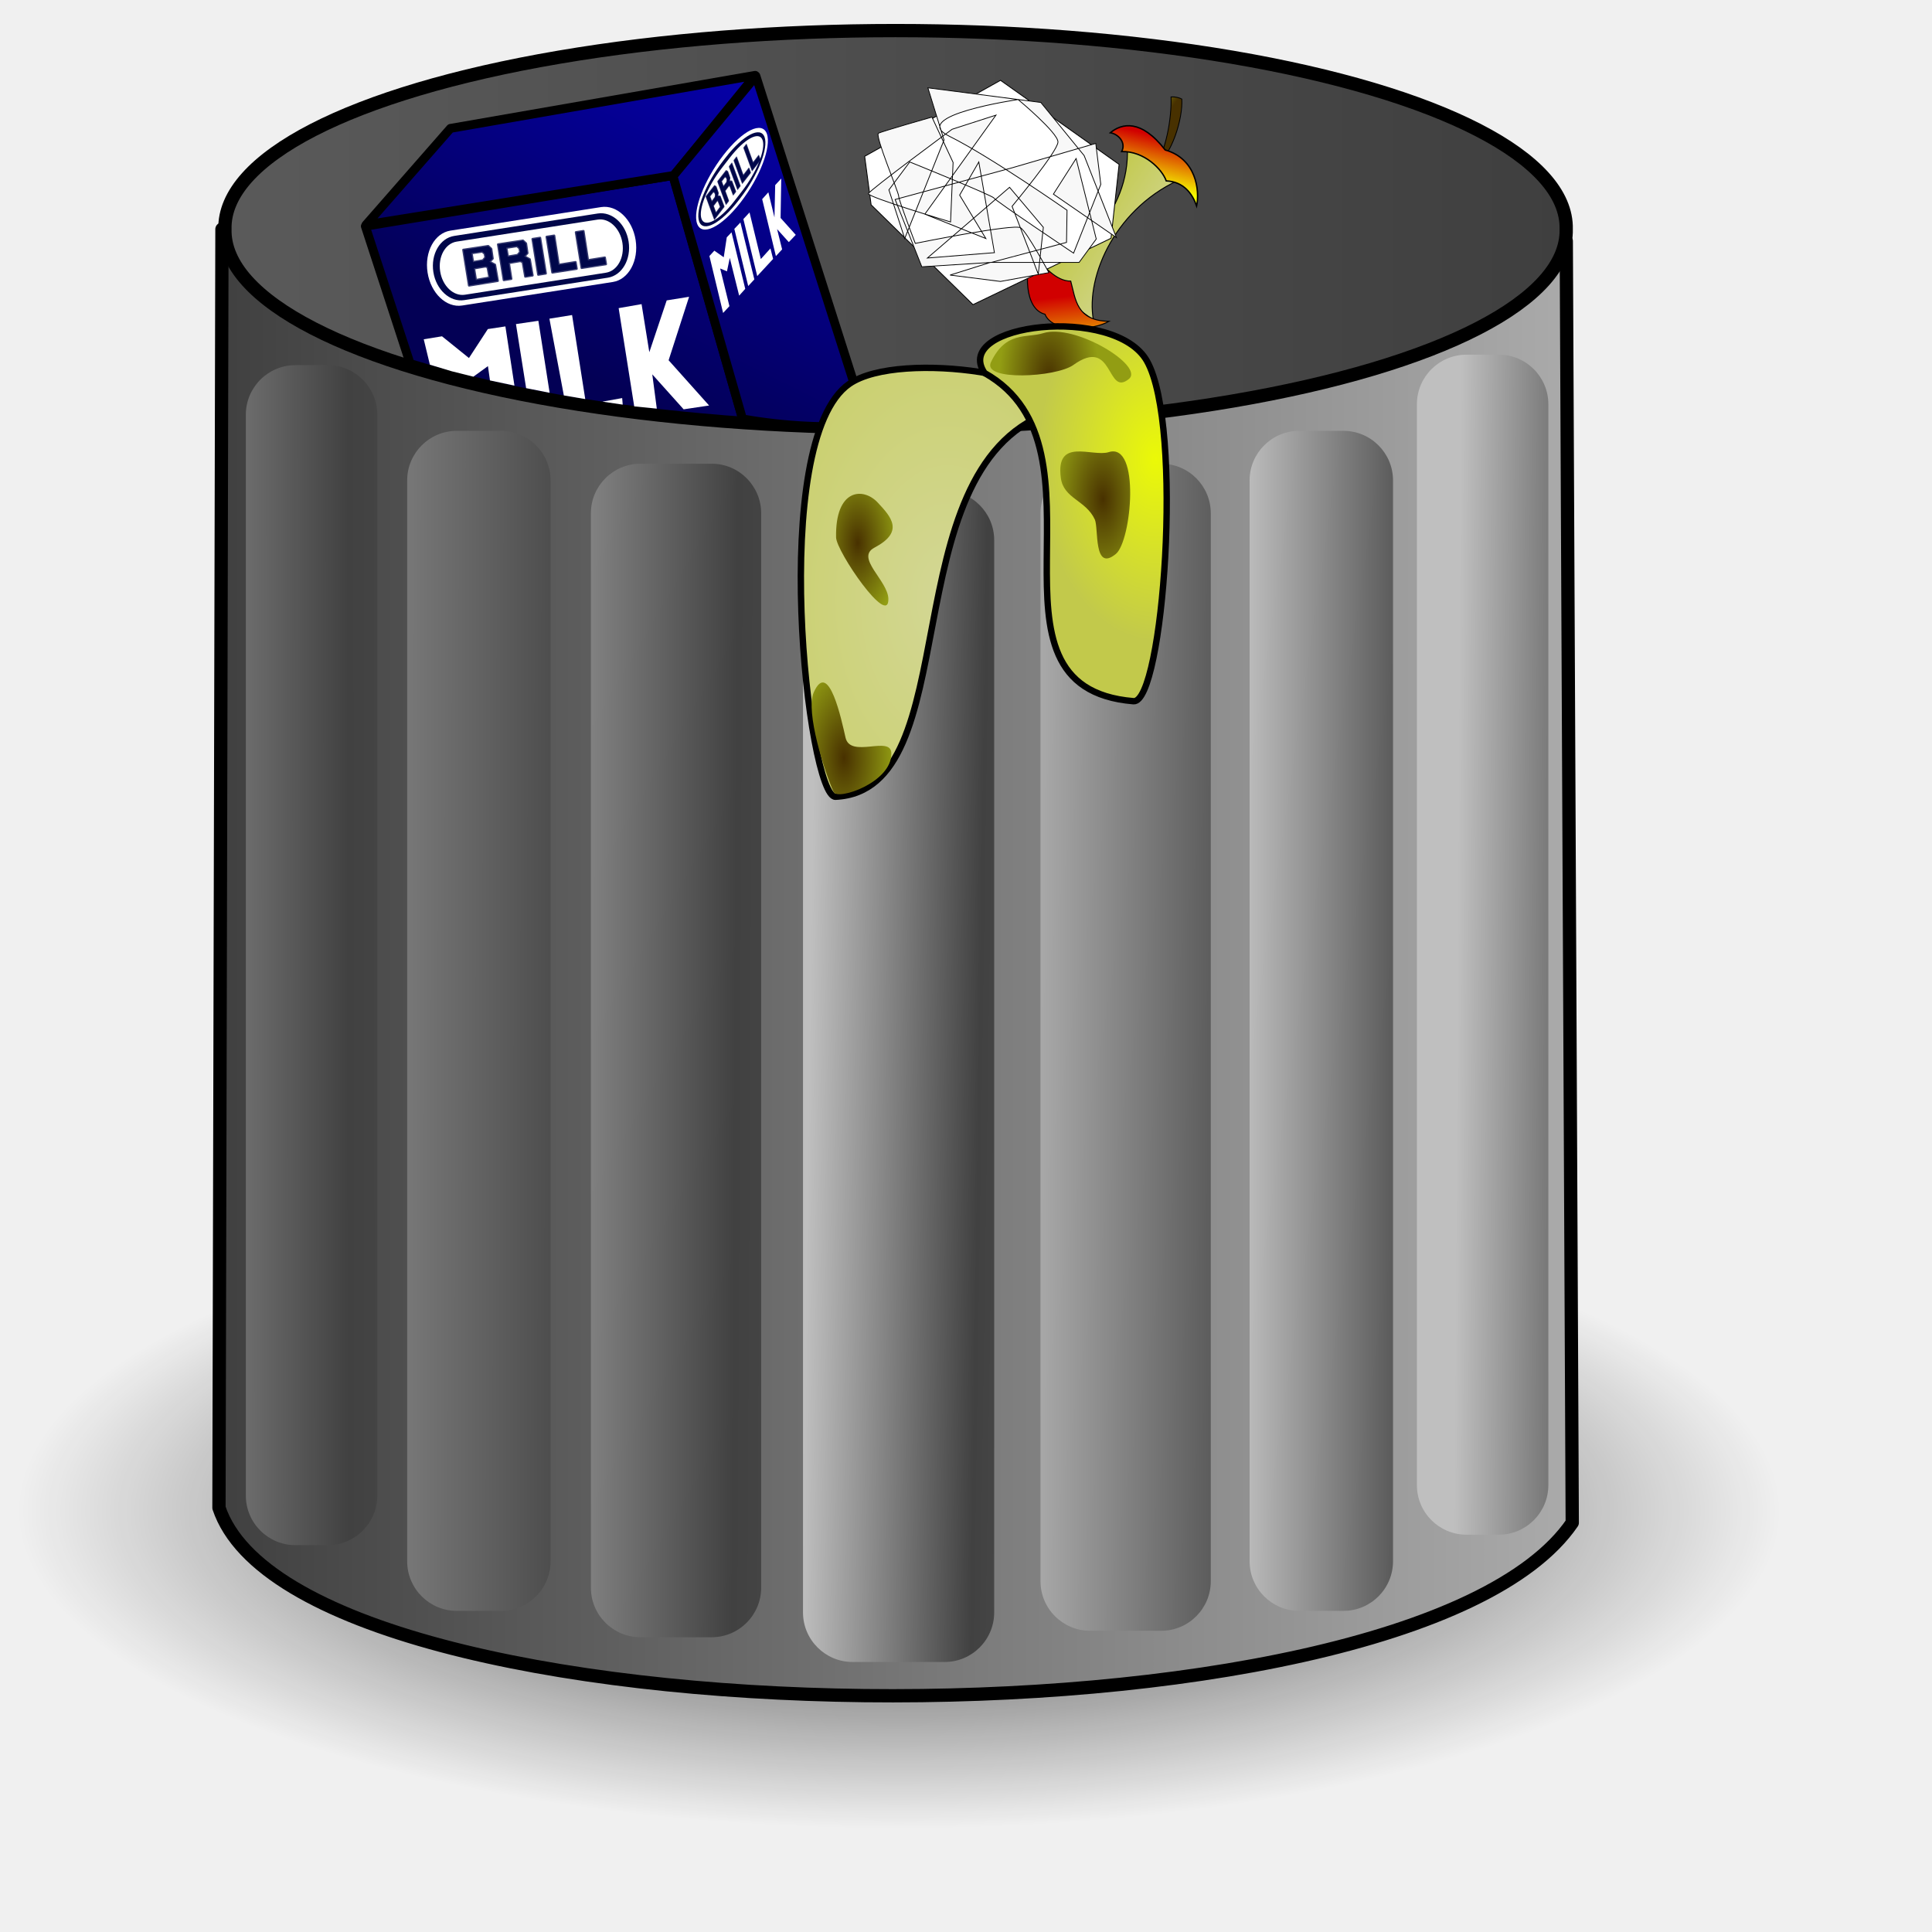
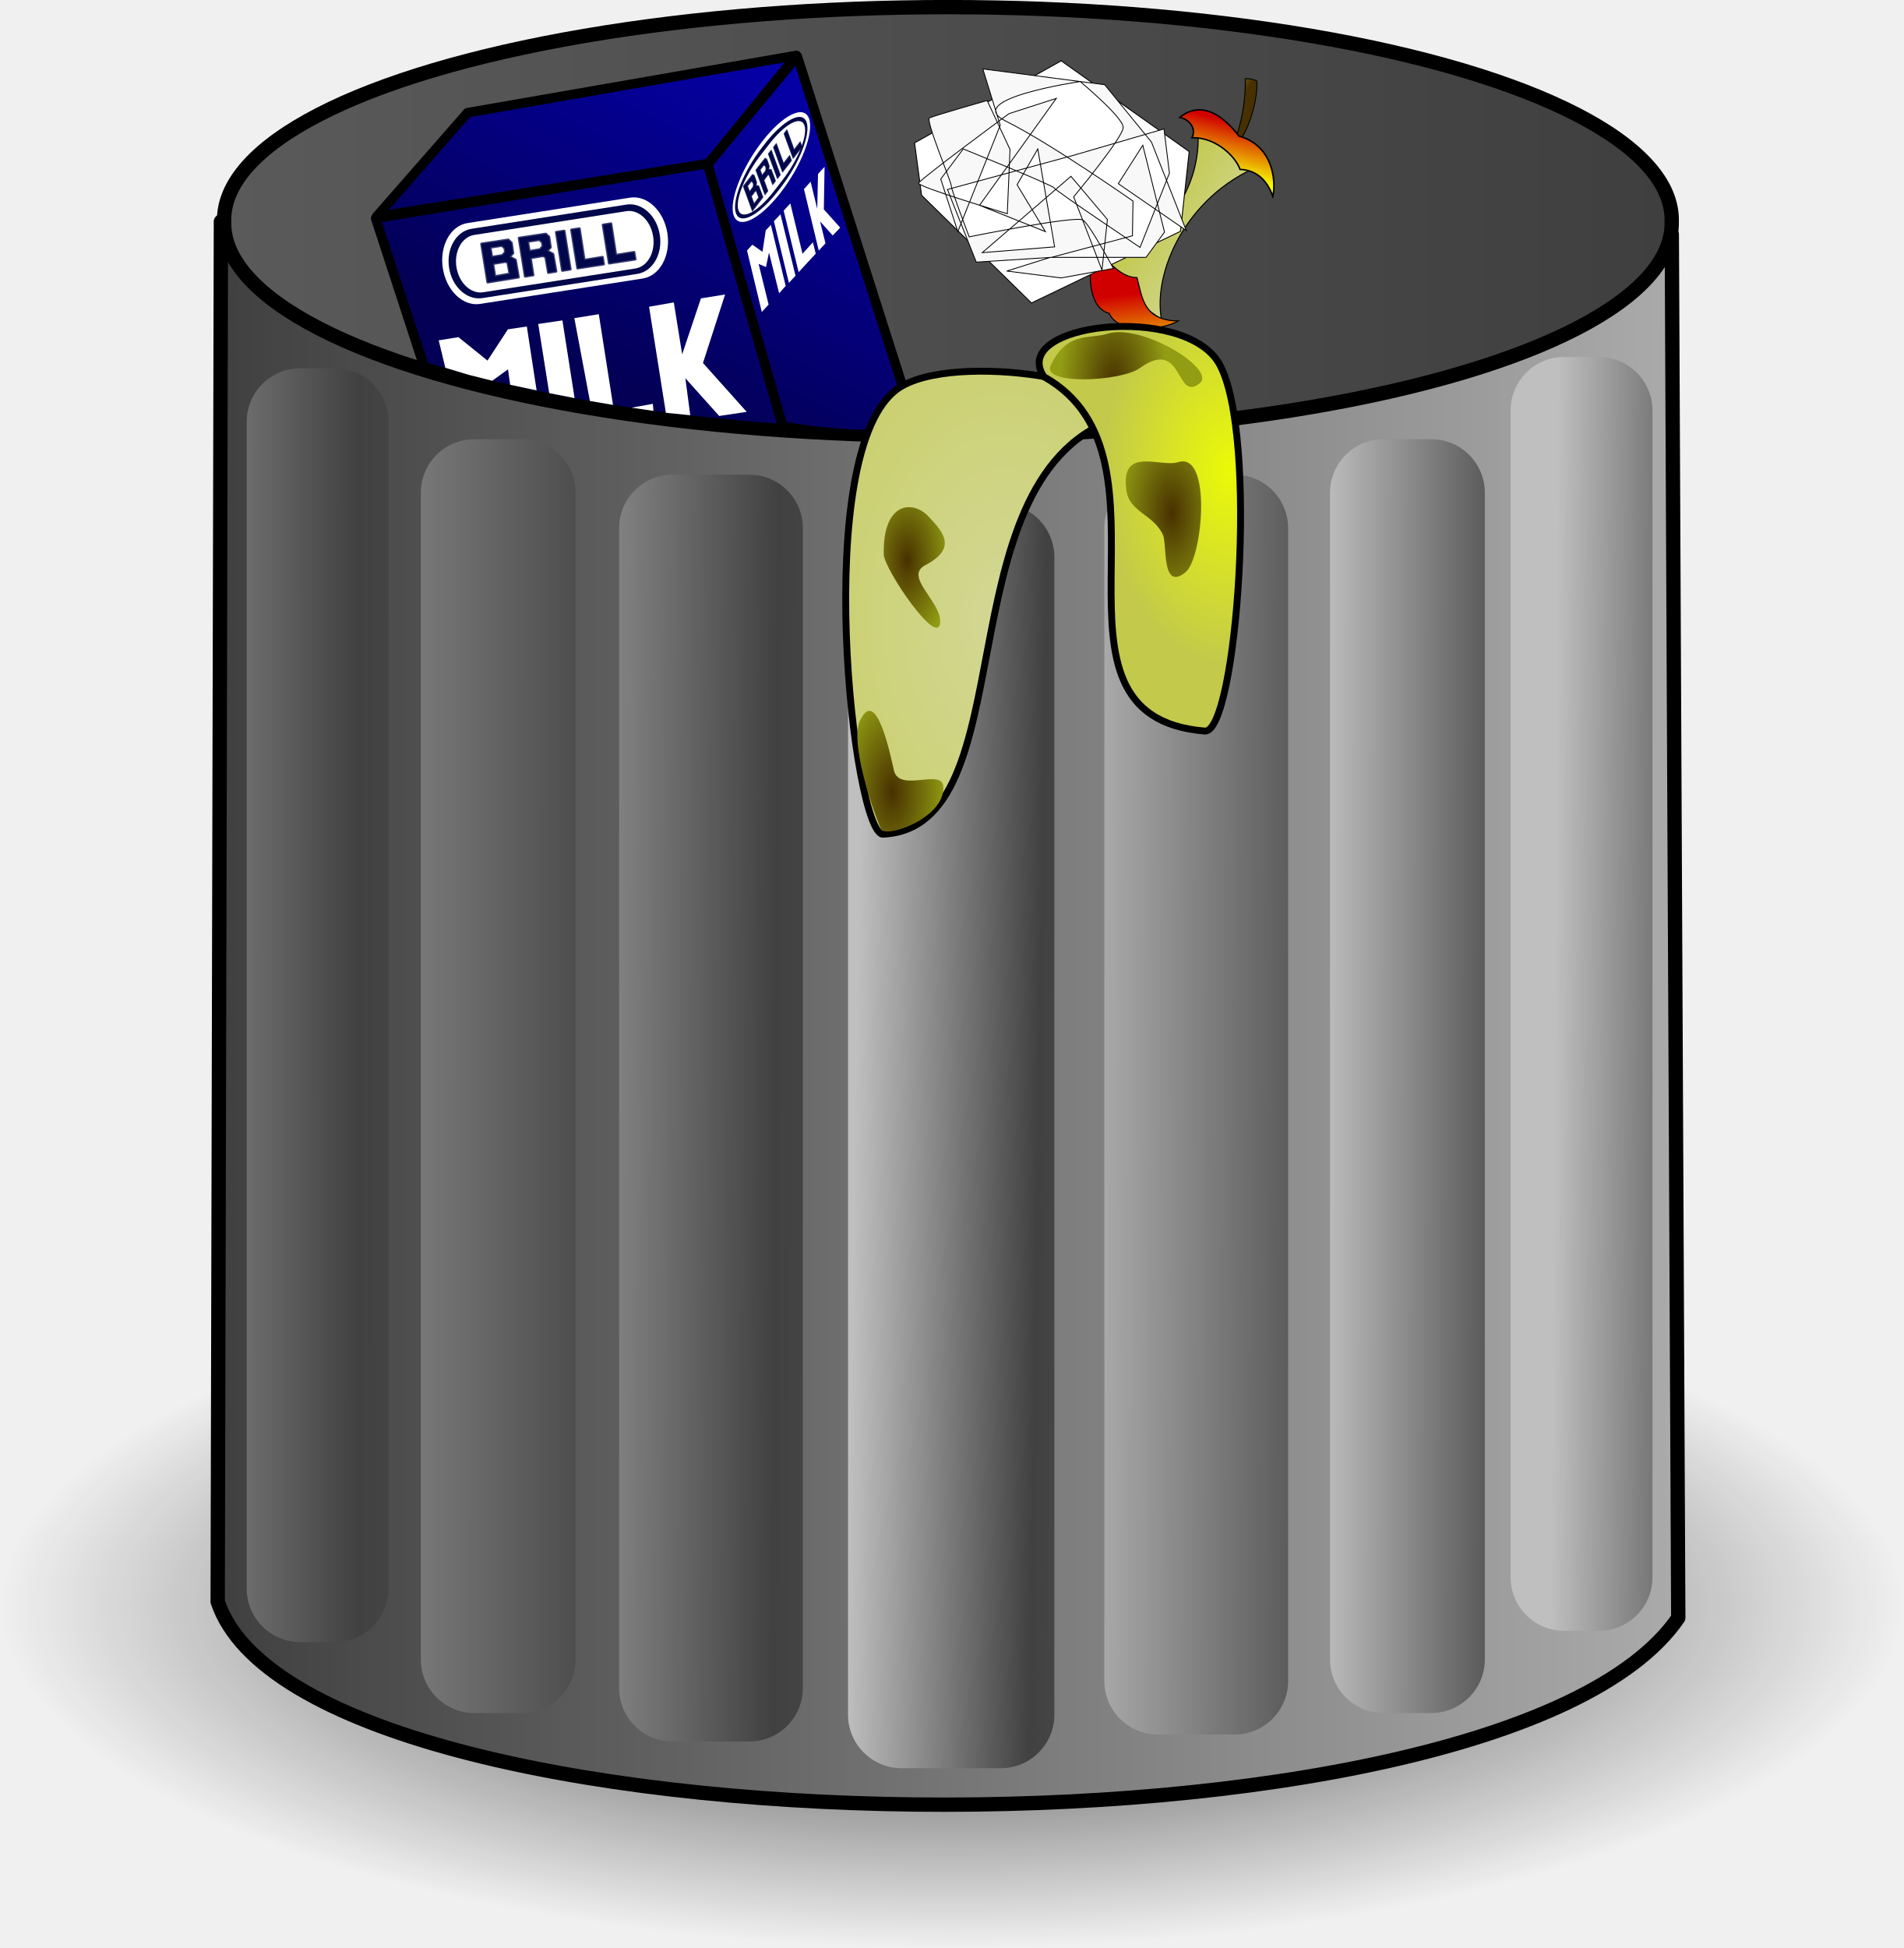
- <svg xmlns="http://www.w3.org/2000/svg" xmlns:xlink="http://www.w3.org/1999/xlink" id="svg1" height="200mm" width="200mm">
+ <svg xmlns="http://www.w3.org/2000/svg" xmlns:xlink="http://www.w3.org/1999/xlink" id="svg1" height="706.047" width="690.079" version="1.1">
  <defs id="defs3">
    <linearGradient id="linearGradient7389">
      <stop id="stop7390" stop-color="#d10000" offset="0" />
      <stop id="stop7391" stop-color="#f6ff00" offset="1" />
    </linearGradient>
    <linearGradient id="linearGradient3638">
      <stop id="stop3639" stop-color="#483100" offset="0" />
      <stop id="stop3640" stop-color="#929d13" offset="1" />
    </linearGradient>
    <linearGradient id="linearGradient3008">
      <stop id="stop3009" stop-color="#d3d795" offset="0" />
      <stop id="stop3010" stop-color="#c2c94b" offset="1" />
    </linearGradient>
    <linearGradient id="linearGradient4824">
      <stop id="stop4825" stop-color="#5e5e5e" offset="0" />
      <stop id="stop4828" stop-color="#414141" offset=".5" />
      <stop id="stop4826" stop-color="#bfbfbf" offset="1" />
    </linearGradient>
-     <linearGradient id="linearGradient1688" y2="371.95" gradientUnits="userSpaceOnUse" x2="594.04" gradientTransform="matrix(1.3088 0 0 1.4666 -164.46 -160.45)" y1="371.95" x1="190.95">
+     <linearGradient id="linearGradient1688" y2="371.95" gradientUnits="userSpaceOnUse" x2="594.04" gradientTransform="matrix(1.3088,0,0,1.4666,-164.46,-160.45)" y1="371.95" x1="190.95">
      <stop id="stop1686" stop-color="#404040" offset="0" />
      <stop id="stop1687" stop-color="#aaa" offset="1" />
    </linearGradient>
-     <linearGradient id="linearGradient2316" y2="219.39" gradientUnits="userSpaceOnUse" x2="276.74" gradientTransform="scale(1.8443 .5422)" y1="219.39" x1="71.359">
+     <linearGradient id="linearGradient2316" y2="219.39" gradientUnits="userSpaceOnUse" x2="276.74" gradientTransform="scale(1.8443,0.5422)" y1="219.39" x1="71.359">
      <stop id="stop2939" stop-color="#5a5a5a" offset="0" />
      <stop id="stop2940" stop-color="#3f3f3f" offset="1" />
    </linearGradient>
-     <linearGradient id="linearGradient4827" y2="140.49" xlink:href="#linearGradient4824" gradientUnits="userSpaceOnUse" x2="1348.1" gradientTransform="matrix(.54339 0 0 3.5324 -162.12 -161.62)" y1="149.4" x1="1584.7" />
-     <linearGradient id="linearGradient5453" y2="165.39" xlink:href="#linearGradient4824" gradientUnits="userSpaceOnUse" x2="893.71" gradientTransform="matrix(.61847 0 0 3.0695 -165.63 -163.64)" y1="172.15" x1="1254.6" />
-     <linearGradient id="linearGradient5455" y2="175.25" xlink:href="#linearGradient4824" gradientUnits="userSpaceOnUse" x2="739.1" gradientTransform="matrix(.65535 0 0 2.9075 -166.8 -161.36)" y1="188.39" x1="941.45" />
-     <linearGradient id="linearGradient5457" y2="169.89" xlink:href="#linearGradient4824" gradientUnits="userSpaceOnUse" x2="555.71" gradientTransform="matrix(.61847 0 0 3.0865 -169.13 -162.07)" y1="178.91" x1="921.97" />
-     <linearGradient id="linearGradient5459" y2="189.67" xlink:href="#linearGradient4824" gradientUnits="userSpaceOnUse" x2="406.39" gradientTransform="matrix(.56755 0 0 3.382 -167.96 -161.62)" y1="191.74" x1="1005" />
-     <linearGradient id="linearGradient5463" y2="170.03" xlink:href="#linearGradient4824" gradientUnits="userSpaceOnUse" x2="337.71" gradientTransform="matrix(.54339 0 0 3.5324 -164.46 -160.45)" y1="169.04" x1="769.52" />
-     <linearGradient id="linearGradient5464" y2="170.03" xlink:href="#linearGradient4824" gradientUnits="userSpaceOnUse" x2="1143.7" gradientTransform="matrix(.56755 0 0 3.382 -163.29 -165.13)" y1="174.16" x1="1407.3" />
-     <linearGradient id="linearGradient12304" y2="269.06" gradientUnits="userSpaceOnUse" x2="223.81" gradientTransform="matrix(1.7077 0 0 1.124 -164.46 -160.45)" y1="187.38" x1="284.81">
+     <linearGradient id="linearGradient4827" y2="140.49" xlink:href="#linearGradient4824" gradientUnits="userSpaceOnUse" x2="1348.1" gradientTransform="matrix(0.54339,0,0,3.5324,-162.12,-161.62)" y1="149.4" x1="1584.7" />
+     <linearGradient id="linearGradient5453" y2="165.39" xlink:href="#linearGradient4824" gradientUnits="userSpaceOnUse" x2="893.71" gradientTransform="matrix(0.61847,0,0,3.0695,-165.63,-163.64)" y1="172.15" x1="1254.6" />
+     <linearGradient id="linearGradient5455" y2="175.25" xlink:href="#linearGradient4824" gradientUnits="userSpaceOnUse" x2="739.1" gradientTransform="matrix(0.65535,0,0,2.9075,-166.8,-161.36)" y1="188.39" x1="941.45" />
+     <linearGradient id="linearGradient5457" y2="169.89" xlink:href="#linearGradient4824" gradientUnits="userSpaceOnUse" x2="555.71" gradientTransform="matrix(0.61847,0,0,3.0865,-169.13,-162.07)" y1="178.91" x1="921.97" />
+     <linearGradient id="linearGradient5459" y2="189.67" xlink:href="#linearGradient4824" gradientUnits="userSpaceOnUse" x2="406.39" gradientTransform="matrix(0.56755,0,0,3.382,-167.96,-161.62)" y1="191.74" x1="1005" />
+     <linearGradient id="linearGradient5463" y2="170.03" xlink:href="#linearGradient4824" gradientUnits="userSpaceOnUse" x2="337.71" gradientTransform="matrix(0.54339,0,0,3.5324,-164.46,-160.45)" y1="169.04" x1="769.52" />
+     <linearGradient id="linearGradient5464" y2="170.03" xlink:href="#linearGradient4824" gradientUnits="userSpaceOnUse" x2="1143.7" gradientTransform="matrix(0.56755,0,0,3.382,-163.29,-165.13)" y1="174.16" x1="1407.3" />
+     <linearGradient id="linearGradient12304" y2="269.06" gradientUnits="userSpaceOnUse" x2="223.81" gradientTransform="matrix(1.7077,0,0,1.124,-164.46,-160.45)" y1="187.38" x1="284.81">
      <stop id="stop12302" stop-color="#0500a6" offset="0" />
      <stop id="stop12303" stop-color="#030055" offset="1" />
    </linearGradient>
-     <radialGradient id="radialGradient1764" gradientUnits="userSpaceOnUse" cy="1065" cx="201.94" gradientTransform="scale(1.7484 .57196)" r="194.7">
+     <radialGradient id="radialGradient1764" gradientUnits="userSpaceOnUse" cy="1065" cx="201.94" gradientTransform="scale(1.7484,0.57196)" r="194.7">
      <stop id="stop1762" stop-opacity=".839" offset="0" />
      <stop id="stop1763" stop-opacity="0" offset="1" />
    </radialGradient>
-     <radialGradient id="radialGradient3013" xlink:href="#linearGradient3008" gradientUnits="userSpaceOnUse" cy="188.57" cx="461.42" gradientTransform="scale(.8034 1.2447)" r="169.28" />
-     <radialGradient id="radialGradient3015" gradientUnits="userSpaceOnUse" cy="144.26" cx="562.83" gradientTransform="scale(.8034 1.2447)" r="57.264">
+     <radialGradient id="radialGradient3013" xlink:href="#linearGradient3008" gradientUnits="userSpaceOnUse" cy="188.57" cx="461.42" gradientTransform="scale(0.8034,1.2447)" r="169.28" />
+     <radialGradient id="radialGradient3015" gradientUnits="userSpaceOnUse" cy="144.26" cx="562.83" gradientTransform="scale(0.8034,1.2447)" r="57.264">
      <stop id="stop6141" stop-color="#ebf907" offset="0" />
      <stop id="stop6142" stop-color="#c2c94b" offset="1" />
    </radialGradient>
-     <radialGradient id="radialGradient3642" xlink:href="#linearGradient3638" gradientUnits="userSpaceOnUse" cy="151.22" cx="471.37" gradientTransform="scale(.71193 1.4046)" r="22.657" />
-     <radialGradient id="radialGradient3644" xlink:href="#linearGradient3638" gradientUnits="userSpaceOnUse" cy="211.09" cx="463.85" gradientTransform="scale(.71193 1.4046)" r="27.403" />
-     <radialGradient id="radialGradient5516" xlink:href="#linearGradient3638" gradientUnits="userSpaceOnUse" cy="211.09" cx="463.85" gradientTransform="matrix(.71193 0 0 1.4046 101.32 -101.17)" r="27.403" />
-     <radialGradient id="radialGradient5518" xlink:href="#linearGradient3638" gradientUnits="userSpaceOnUse" cy="211.09" cx="463.85" gradientTransform="matrix(.71193 0 0 1.4046 80.285 -148.13)" r="27.403" />
-     <linearGradient id="linearGradient8654" y2="30.277" xlink:href="#linearGradient3008" gradientUnits="userSpaceOnUse" x2="906.22" gradientTransform="scale(.67773 1.4755)" y1="30.577" x1="950.97" />
-     <linearGradient id="linearGradient8655" y2="29.718" xlink:href="#linearGradient7389" gradientUnits="userSpaceOnUse" x2="327.98" gradientTransform="matrix(2.4309 7.5379e-17 -4.7332e-17 .80621 -155.93 -5.8657)" y1="19.141" x1="316.79" />
-     <linearGradient id="linearGradient8656" y2="113.16" xlink:href="#linearGradient7389" gradientUnits="userSpaceOnUse" x2="449.6" gradientTransform="scale(1.4471 .69104)" y1="102.15" x1="430.74" />
-     <linearGradient id="linearGradient9282" y2="26.153" xlink:href="#linearGradient3638" gradientUnits="userSpaceOnUse" x2="710.52" gradientTransform="scale(.62787 1.5927)" y1="34.296" x1="714.63" />
+     <radialGradient id="radialGradient3642" xlink:href="#linearGradient3638" gradientUnits="userSpaceOnUse" cy="151.22" cx="471.37" gradientTransform="scale(0.71193,1.4046)" r="22.657" />
+     <radialGradient id="radialGradient3644" xlink:href="#linearGradient3638" gradientUnits="userSpaceOnUse" cy="211.09" cx="463.85" gradientTransform="scale(0.71193,1.4046)" r="27.403" />
+     <radialGradient id="radialGradient5516" xlink:href="#linearGradient3638" gradientUnits="userSpaceOnUse" cy="211.09" cx="463.85" gradientTransform="matrix(0.71193,0,0,1.4046,101.32,-101.17)" r="27.403" />
+     <radialGradient id="radialGradient5518" xlink:href="#linearGradient3638" gradientUnits="userSpaceOnUse" cy="211.09" cx="463.85" gradientTransform="matrix(0.71193,0,0,1.4046,80.285,-148.13)" r="27.403" />
+     <linearGradient id="linearGradient8654" y2="30.277" xlink:href="#linearGradient3008" gradientUnits="userSpaceOnUse" x2="906.22" gradientTransform="scale(0.67773,1.4755)" y1="30.577" x1="950.97" />
+     <linearGradient id="linearGradient8655" y2="29.718" xlink:href="#linearGradient7389" gradientUnits="userSpaceOnUse" x2="327.98" gradientTransform="matrix(2.4309,0,0,0.80621,-155.93,-5.8657)" y1="19.141" x1="316.79" />
+     <linearGradient id="linearGradient8656" y2="113.16" xlink:href="#linearGradient7389" gradientUnits="userSpaceOnUse" x2="449.6" gradientTransform="scale(1.4471,0.69104)" y1="102.15" x1="430.74" />
+     <linearGradient id="linearGradient9282" y2="26.153" xlink:href="#linearGradient3638" gradientUnits="userSpaceOnUse" x2="710.52" gradientTransform="scale(0.62787,1.5927)" y1="34.296" x1="714.63" />
+     <linearGradient xlink:href="#linearGradient12304" id="linearGradient3173" gradientUnits="userSpaceOnUse" gradientTransform="matrix(1.7077,0,0,1.124,-164.46,-160.45)" x1="284.81" y1="187.38" x2="223.81" y2="269.06" />
+     <linearGradient xlink:href="#linearGradient12304" id="linearGradient3175" gradientUnits="userSpaceOnUse" gradientTransform="matrix(1.7077,0,0,1.124,-164.46,-160.45)" x1="284.81" y1="187.38" x2="223.81" y2="269.06" />
+     <linearGradient xlink:href="#linearGradient12304" id="linearGradient3177" gradientUnits="userSpaceOnUse" gradientTransform="matrix(1.7077,0,0,1.124,-164.46,-160.45)" x1="284.81" y1="187.38" x2="223.81" y2="269.06" />
  </defs>
-   <g id="layer1">
-     <path id="path1135" d="m693.48 609.11a340.41 111.36 0 1 1 -680.82 0 340.41 111.36 0 1 1 680.82 0z" fill="url(#radialGradient1764)" transform="matrix(1.0136 0 0 1.1159 -6.0781 -88.544)" />
-     <path id="path1061" stroke-linejoin="round" d="m86.84 89.676l-1.169 500.25c31.559 94.29 465.19 99.74 529.48 5.85l-2.34-501.43-525.97-4.674z" fill-rule="evenodd" stroke="#000" stroke-linecap="round" stroke-width="5.195" fill="url(#linearGradient1688)" />
-     <path id="path1691" stroke-linejoin="round" d="m510.4 118.95a189.4 55.681 0 1 1 -378.79 0 189.4 55.681 0 1 1 378.79 0z" transform="matrix(1.3854 0 0 1.3854 -94.328 -75.128)" stroke="#000" stroke-linecap="round" stroke-width="3.75" fill="url(#linearGradient2316)" />
-     <path id="path8657" d="m452.03 64.76c4.08-5.654 6.46-18.43 6.14-26.843 1.86-0.129 3.49 0.414 4.22 0.844 0.47 7.535-3.94 22.266-10.36 25.999z" fill-rule="evenodd" stroke="#000" stroke-width=".25pt" fill="url(#linearGradient9282)" />
-     <g id="g8650" stroke="#000" fill-rule="evenodd" transform="matrix(.99104 .62666 -.63659 .97558 -158.91 -343.17)">
-       <path id="path6765" d="m612.95 12.491c14.52 16.505 11.44 41.361-2.09 56.672 8.85 0.497 17.7 0.995 26.55 1.492-10.34-11.136-14.42-36.589-0.6-56.672-3.77-0.199-19.68-1.193-23.86-1.492z" stroke-width=".25pt" fill="url(#linearGradient8654)" />
-       <path id="path6766" d="m607.99 14.457c1.45-4.737 6.07-9.473 18.47-4.957 10.24-3.084 17.06 5.232 18.99 10.244-3.43-2.699-8.04-4.571-13.06-1.652-3.29-2.589-11.6-4.516-17.8-0.331-0.36-3.414-4.14-4.351-6.6-3.304z" stroke-width=".35pt" fill="url(#linearGradient8655)" />
-       <path id="path6767" d="m623.98 63.695c4.71 4.289 8.79 10.265 18.03 4.535-2.7 5.378-13.53 13.498-19.19 9.491-6.96 2.285-13.6-9.034-14.97-15.08 5.8 1.652 12.02 3.726 16.13 1.054z" stroke-width=".25pt" fill="url(#linearGradient8656)" />
+   <g id="layer1" transform="translate(-6.754076,-9.3814)">
+     <path id="path1135" d="m 693.48,609.11 a 340.41,111.36 0 1 1 -680.82,0 340.41,111.36 0 1 1 680.82,0 z" transform="matrix(1.0136,0,0,1.1159,-6.0781,-88.544)" style="fill:url(#radialGradient1764)" />
+     <path id="path1061" d="m 86.84,89.676 -1.169,500.25 c 31.559,94.29 465.19,99.74 529.48,5.85 l -2.34,-501.43 -525.97,-4.674 z" style="fill:url(#linearGradient1688);fill-rule:evenodd;stroke:#000000;stroke-width:5.195;stroke-linecap:round;stroke-linejoin:round" />
+     <path id="path1691" d="m 510.4,118.95 a 189.4,55.681 0 1 1 -378.79,0 189.4,55.681 0 1 1 378.79,0 z" transform="matrix(1.3854,0,0,1.3854,-94.328,-75.128)" style="fill:url(#linearGradient2316);stroke:#000000;stroke-width:3.75;stroke-linecap:round;stroke-linejoin:round" />
+     <path id="path8657" d="m 452.03,64.76 c 4.08,-5.654 6.46,-18.43 6.14,-26.843 1.86,-0.129 3.49,0.414 4.22,0.844 0.47,7.535 -3.94,22.266 -10.36,25.999 z" style="fill:url(#linearGradient9282);fill-rule:evenodd;stroke:#000000;stroke-width:0.25pt" />
+     <g id="g8650" transform="matrix(0.99104,0.62666,-0.63659,0.97558,-158.91,-343.17)" style="fill-rule:evenodd;stroke:#000000">
+       <path id="path6765" d="m 612.95,12.491 c 14.52,16.505 11.44,41.361 -2.09,56.672 8.85,0.497 17.7,0.995 26.55,1.492 -10.34,-11.136 -14.42,-36.589 -0.6,-56.672 -3.77,-0.199 -19.68,-1.193 -23.86,-1.492 z" style="fill:url(#linearGradient8654);stroke-width:0.25pt" />
+       <path id="path6766" d="m 607.99,14.457 c 1.45,-4.737 6.07,-9.473 18.47,-4.957 10.24,-3.084 17.06,5.232 18.99,10.244 -3.43,-2.699 -8.04,-4.571 -13.06,-1.652 -3.29,-2.589 -11.6,-4.516 -17.8,-0.331 -0.36,-3.414 -4.14,-4.351 -6.6,-3.304 z" style="fill:url(#linearGradient8655);stroke-width:0.35pt" />
+       <path id="path6767" d="m 623.98,63.695 c 4.71,4.289 8.79,10.265 18.03,4.535 -2.7,5.378 -13.53,13.498 -19.19,9.491 -6.96,2.285 -13.6,-9.034 -14.97,-15.08 5.8,1.652 12.02,3.726 16.13,1.054 z" style="fill:url(#linearGradient8656);stroke-width:0.25pt" />
    </g>
-     <rect id="rect4202" rx="19.404" ry="19.404" height="461.69" width="51.428" y="138.77" x="554.37" fill="url(#linearGradient4827)" />
-     <rect id="rect5450" rx="19.404" ry="19.404" height="461.69" width="56.104" y="168.57" x="488.92" fill="url(#linearGradient5464)" />
-     <rect id="rect5452" rx="19.404" ry="19.404" height="456.62" width="66.623" y="181.43" x="407.1" fill="url(#linearGradient5453)" />
-     <rect id="rect5454" rx="19.404" ry="19.404" height="458.31" width="74.805" y="191.95" x="314.18" fill="url(#linearGradient5455)" />
-     <rect id="rect5456" rx="19.404" ry="19.404" height="459.15" width="66.623" y="181.43" x="231.19" fill="url(#linearGradient5457)" />
-     <rect id="rect5458" rx="19.404" ry="19.404" height="461.69" width="56.104" y="168.57" x="159.31" fill="url(#linearGradient5459)" />
-     <rect id="rect5462" rx="19.404" ry="19.404" height="461.69" width="51.428" y="142.86" x="96.19" fill="url(#linearGradient5463)" />
-     <path id="path10435" stroke-linejoin="round" d="m142.94 88.507l17.54 53.763c43.83 13.35 87.07 19.39 130.32 22.5l-27.47-96.133-120.39 19.87z" fill-rule="evenodd" stroke="#000" stroke-linecap="round" stroke-width="3.464" fill="url(#linearGradient12304)" />
-     <path id="path10436" stroke-linejoin="round" d="m143.24 87.923l33.01-37.695 119.22-20.746-31.85 39.155-120.38 19.286z" fill-rule="evenodd" stroke="#000" stroke-linecap="round" stroke-width="3.464" fill="url(#linearGradient12304)" />
-     <path id="path10437" stroke-linejoin="round" d="m295.77 29.774l43.54 136.46c-14.81 1.47-32.24 0.59-48.8-2.33l-27.18-94.971 32.44-39.155z" fill-rule="evenodd" stroke="#000" stroke-linecap="round" stroke-width="3.464" fill="url(#linearGradient12304)" />
-     <g id="g16076" transform="matrix(.73517 -.11481 .11481 .73517 -18.465 -14.854)">
-       <rect id="rect12307" rx="15.273" ry="26.078" height="39.862" width="110.73" y="179.91" x="221.46" fill="#fff" />
-       <rect id="rect12929" rx="13.757" ry="26.078" height="34.168" width="103.91" y="182.97" x="224.51" fill="#00074a" />
-       <rect id="rect13551" rx="10.973" ry="26.078" height="28.262" width="96.996" y="186.13" x="228.1" fill="#fff" />
-       <path id="path13552" stroke-linejoin="round" d="m241.9 190.97l0.08 18.93 15.26-0.08-0.16-8.54-2.61-1.98 1.9-1.47 0.05-5.12-1.34-1.68-13.18-0.06zm4 7.17l5.3-0.08 1.58-1.34-0.03-2.02-1.15-1.38h-5.75l0.05 4.82zm0 3.25l0.03 6.3 7.33-0.16-0.13-5.62-1.03-0.6-6.2 0.08z" stroke-opacity=".785" fill-rule="evenodd" stroke="#00074a" stroke-linecap="round" stroke-width="1.25" fill="#00074a" />
-       <path id="path16070" stroke-linejoin="round" d="m260.4 190.97l0.08 18.93 3.94-0.02v-8.45l6.18-0.09 1.19 0.77 0.13 7.73 3.82-0.02-0.16-8.54-2.61-1.98 1.9-1.47 0.05-5.12-1.34-1.68-13.18-0.06zm4 7.17l5.3-0.08 1.58-1.34-0.04-2.02-1.14-1.38h-5.75l0.05 4.82z" stroke-opacity=".785" fill-rule="evenodd" stroke="#00074a" stroke-linecap="round" stroke-width="1.25" fill="#00074a" />
-       <path id="path16073" stroke-linejoin="round" d="m278.75 190.97l0.07 18.93 3.95-0.02-0.07-18.91h-3.95z" stroke-opacity=".785" fill-rule="evenodd" stroke="#00074a" stroke-linecap="round" stroke-width="1.25" fill="#00074a" />
-       <path id="path16074" stroke-linejoin="round" d="m286.25 190.97l0.08 18.93 12.86 0.03-0.04-3.47-8.98 0.05 0.03-15.54h-3.95z" stroke-opacity=".785" fill-rule="evenodd" stroke="#00074a" stroke-linecap="round" stroke-width="1.25" fill="#00074a" />
-       <path id="path16075" stroke-linejoin="round" d="m301.83 190.97l0.08 18.93 12.86 0.03-0.04-3.47-8.98 0.05 0.03-15.54h-3.95z" stroke-opacity=".785" fill-rule="evenodd" stroke="#00074a" stroke-linecap="round" stroke-width="1.25" fill="#00074a" />
+     <rect id="rect4202" rx="19.404" ry="19.404" height="461.69" width="51.428" y="138.77" x="554.37" style="fill:url(#linearGradient4827)" />
+     <rect id="rect5450" rx="19.404" ry="19.404" height="461.69" width="56.104" y="168.57" x="488.92" style="fill:url(#linearGradient5464)" />
+     <rect id="rect5452" rx="19.404" ry="19.404" height="456.62" width="66.623" y="181.43" x="407.1" style="fill:url(#linearGradient5453)" />
+     <rect id="rect5454" rx="19.404" ry="19.404" height="458.31" width="74.805" y="191.95" x="314.18" style="fill:url(#linearGradient5455)" />
+     <rect id="rect5456" rx="19.404" ry="19.404" height="459.15" width="66.623" y="181.43" x="231.19" style="fill:url(#linearGradient5457)" />
+     <rect id="rect5458" rx="19.404" ry="19.404" height="461.69" width="56.104" y="168.57" x="159.31" style="fill:url(#linearGradient5459)" />
+     <rect id="rect5462" rx="19.404" ry="19.404" height="461.69" width="51.428" y="142.86" x="96.19" style="fill:url(#linearGradient5463)" />
+     <path id="path10435" d="m 142.94,88.507 17.54,53.763 c 43.83,13.35 87.07,19.39 130.32,22.5 L 263.33,68.637 142.94,88.507 z" style="fill:url(#linearGradient3173);fill-rule:evenodd;stroke:#000000;stroke-width:3.464;stroke-linecap:round;stroke-linejoin:round" />
+     <path id="path10436" d="M 143.24,87.923 176.25,50.228 295.47,29.482 263.62,68.637 143.24,87.923 z" style="fill:url(#linearGradient3175);fill-rule:evenodd;stroke:#000000;stroke-width:3.464;stroke-linecap:round;stroke-linejoin:round" />
+     <path id="path10437" d="m 295.77,29.774 43.54,136.46 c -14.81,1.47 -32.24,0.59 -48.8,-2.33 L 263.33,68.933 295.77,29.778 z" style="fill:url(#linearGradient3177);fill-rule:evenodd;stroke:#000000;stroke-width:3.464;stroke-linecap:round;stroke-linejoin:round" />
+     <g id="g16076" transform="matrix(0.73517,-0.11481,0.11481,0.73517,-18.465,-14.854)">
+       <rect id="rect12307" rx="15.273" ry="26.078" height="39.862" width="110.73" y="179.91" x="221.46" style="fill:#ffffff" />
+       <rect id="rect12929" rx="13.757" ry="26.078" height="34.168" width="103.91" y="182.97" x="224.51" style="fill:#00074a" />
+       <rect id="rect13551" rx="10.973" ry="26.078" height="28.262" width="96.996" y="186.13" x="228.1" style="fill:#ffffff" />
+       <path id="path13552" d="m 241.9,190.97 0.08,18.93 15.26,-0.08 -0.16,-8.54 -2.61,-1.98 1.9,-1.47 0.05,-5.12 -1.34,-1.68 -13.18,-0.06 z m 4,7.17 5.3,-0.08 1.58,-1.34 -0.03,-2.02 -1.15,-1.38 h -5.75 l 0.05,4.82 z m 0,3.25 0.03,6.3 7.33,-0.16 -0.13,-5.62 -1.03,-0.6 -6.2,0.08 z" style="fill:#00074a;fill-rule:evenodd;stroke:#00074a;stroke-width:1.25;stroke-linecap:round;stroke-linejoin:round;stroke-opacity:0.785" />
+       <path id="path16070" d="m 260.4,190.97 0.08,18.93 3.94,-0.02 v -8.45 l 6.18,-0.09 1.19,0.77 0.13,7.73 3.82,-0.02 -0.16,-8.54 -2.61,-1.98 1.9,-1.47 0.05,-5.12 -1.34,-1.68 -13.18,-0.06 z m 4,7.17 5.3,-0.08 1.58,-1.34 -0.04,-2.02 -1.14,-1.38 h -5.75 l 0.05,4.82 z" style="fill:#00074a;fill-rule:evenodd;stroke:#00074a;stroke-width:1.25;stroke-linecap:round;stroke-linejoin:round;stroke-opacity:0.785" />
+       <path id="path16073" d="m 278.75,190.97 0.07,18.93 3.95,-0.02 -0.07,-18.91 h -3.95 z" style="fill:#00074a;fill-rule:evenodd;stroke:#00074a;stroke-width:1.25;stroke-linecap:round;stroke-linejoin:round;stroke-opacity:0.785" />
+       <path id="path16074" d="m 286.25,190.97 0.08,18.93 12.86,0.03 -0.04,-3.47 -8.98,0.05 0.03,-15.54 h -3.95 z" style="fill:#00074a;fill-rule:evenodd;stroke:#00074a;stroke-width:1.25;stroke-linecap:round;stroke-linejoin:round;stroke-opacity:0.785" />
+       <path id="path16075" d="m 301.83,190.97 0.08,18.93 12.86,0.03 -0.04,-3.47 -8.98,0.05 0.03,-15.54 h -3.95 z" style="fill:#00074a;fill-rule:evenodd;stroke:#00074a;stroke-width:1.25;stroke-linecap:round;stroke-linejoin:round;stroke-opacity:0.785" />
    </g>
-     <g id="g16085" transform="matrix(.24625 -.31818 .16902 .46357 184.45 65.378)">
-       <rect id="rect16086" rx="64.967" ry="34.51" height="39.862" width="110.73" y="179.91" x="221.46" fill="#fff" />
-       <rect id="rect16087" rx="50.138" ry="34.51" height="34.168" width="103.91" y="182.97" x="224.51" fill="#00074a" />
-       <rect id="rect16088" rx="42.37" ry="34.51" height="28.262" width="96.996" y="186.13" x="228.1" fill="#fff" />
-       <path id="path16089" stroke-linejoin="round" d="m241.9 190.97l0.08 18.93 15.26-0.08-0.16-8.54-2.61-1.98 1.9-1.47 0.05-5.12-1.34-1.68-13.18-0.06zm4 7.17l5.3-0.08 1.58-1.34-0.03-2.02-1.15-1.38h-5.75l0.05 4.82zm0 3.25l0.03 6.3 7.33-0.16-0.13-5.62-1.03-0.6-6.2 0.08z" stroke-opacity=".785" fill-rule="evenodd" stroke="#00074a" stroke-linecap="round" stroke-width="1.25" fill="#00074a" />
-       <path id="path16090" stroke-linejoin="round" d="m260.4 190.97l0.08 18.93 3.94-0.02v-8.45l6.18-0.09 1.19 0.77 0.13 7.73 3.82-0.02-0.16-8.54-2.61-1.98 1.9-1.47 0.05-5.12-1.34-1.68-13.18-0.06zm4 7.17l5.3-0.08 1.58-1.34-0.04-2.02-1.14-1.38h-5.75l0.05 4.82z" stroke-opacity=".785" fill-rule="evenodd" stroke="#00074a" stroke-linecap="round" stroke-width="1.25" fill="#00074a" />
-       <path id="path16091" stroke-linejoin="round" d="m278.75 190.97l0.07 18.93 3.95-0.02-0.07-18.91h-3.95z" stroke-opacity=".785" fill-rule="evenodd" stroke="#00074a" stroke-linecap="round" stroke-width="1.25" fill="#00074a" />
-       <path id="path16092" stroke-linejoin="round" d="m286.25 190.97l0.08 18.93 12.86 0.03-0.04-3.47-8.98 0.05 0.03-15.54h-3.95z" stroke-opacity=".785" fill-rule="evenodd" stroke="#00074a" stroke-linecap="round" stroke-width="1.25" fill="#00074a" />
-       <path id="path16093" stroke-linejoin="round" d="m301.83 190.97l0.08 18.93 12.86 0.03-0.04-3.47-8.98 0.05 0.03-15.54h-3.95z" stroke-opacity=".785" fill-rule="evenodd" stroke="#00074a" stroke-linecap="round" stroke-width="1.25" fill="#00074a" />
+     <g id="g16085" transform="matrix(0.24625,-0.31818,0.16902,0.46357,184.45,65.378)">
+       <rect id="rect16086" rx="64.967" ry="34.51" height="39.862" width="110.73" y="179.91" x="221.46" style="fill:#ffffff" />
+       <rect id="rect16087" rx="50.138" ry="34.51" height="34.168" width="103.91" y="182.97" x="224.51" style="fill:#00074a" />
+       <rect id="rect16088" rx="42.37" ry="34.51" height="28.262" width="96.996" y="186.13" x="228.1" style="fill:#ffffff" />
+       <path id="path16089" d="m 241.9,190.97 0.08,18.93 15.26,-0.08 -0.16,-8.54 -2.61,-1.98 1.9,-1.47 0.05,-5.12 -1.34,-1.68 -13.18,-0.06 z m 4,7.17 5.3,-0.08 1.58,-1.34 -0.03,-2.02 -1.15,-1.38 h -5.75 l 0.05,4.82 z m 0,3.25 0.03,6.3 7.33,-0.16 -0.13,-5.62 -1.03,-0.6 -6.2,0.08 z" style="fill:#00074a;fill-rule:evenodd;stroke:#00074a;stroke-width:1.25;stroke-linecap:round;stroke-linejoin:round;stroke-opacity:0.785" />
+       <path id="path16090" d="m 260.4,190.97 0.08,18.93 3.94,-0.02 v -8.45 l 6.18,-0.09 1.19,0.77 0.13,7.73 3.82,-0.02 -0.16,-8.54 -2.61,-1.98 1.9,-1.47 0.05,-5.12 -1.34,-1.68 -13.18,-0.06 z m 4,7.17 5.3,-0.08 1.58,-1.34 -0.04,-2.02 -1.14,-1.38 h -5.75 l 0.05,4.82 z" style="fill:#00074a;fill-rule:evenodd;stroke:#00074a;stroke-width:1.25;stroke-linecap:round;stroke-linejoin:round;stroke-opacity:0.785" />
+       <path id="path16091" d="m 278.75,190.97 0.07,18.93 3.95,-0.02 -0.07,-18.91 h -3.95 z" style="fill:#00074a;fill-rule:evenodd;stroke:#00074a;stroke-width:1.25;stroke-linecap:round;stroke-linejoin:round;stroke-opacity:0.785" />
+       <path id="path16092" d="m 286.25,190.97 0.08,18.93 12.86,0.03 -0.04,-3.47 -8.98,0.05 0.03,-15.54 h -3.95 z" style="fill:#00074a;fill-rule:evenodd;stroke:#00074a;stroke-width:1.25;stroke-linecap:round;stroke-linejoin:round;stroke-opacity:0.785" />
+       <path id="path16093" d="m 301.83,190.97 0.08,18.93 12.86,0.03 -0.04,-3.47 -8.98,0.05 0.03,-15.54 h -3.95 z" style="fill:#00074a;fill-rule:evenodd;stroke:#00074a;stroke-width:1.25;stroke-linecap:round;stroke-linejoin:round;stroke-opacity:0.785" />
    </g>
-     <path id="path16103" d="m165.79 132.74l2.4 9.94 8.52 2.57 8.5 2.13 5.7-4.13 0.79 5.59 9.58 2.03-3.54-23.16-6.87 1.04-7.39 11.33-10.54-8.5-7.15 1.16z" fill="#fff" fill-rule="evenodd" />
-     <path id="path16104" d="m201.87 126.8l3.98 25.06 9.2 1.82-4.41-28.17-8.77 1.29z" fill="#fff" fill-rule="evenodd" />
-     <path id="path16105" d="m214.96 124.69l5.64 30.02 8.38 1.43-5.15-32.88-8.87 1.43z" fill="#fff" fill-rule="evenodd" />
-     <path id="path16106" d="m242.05 120.56l6.09 38.44 8.84 0.88-1.77-13.41 12.27 13.68 9.96-1.49-15.84-17.71 8.01-24.83-8.76 1.41-6.8 20.27-3.03-18.81-8.97 1.57z" fill="#fff" fill-rule="evenodd" />
-     <path id="path18600" d="m277.56 100.17l5.36 22.28 2.47-2.67-3.62-14.73 2.66 1.11 1.1-5.25 3.67 14.76 2.38-2.66-5.37-22.121-1.86 1.976-1.18 7.785-3.68-2.572-1.93 2.092z" fill="#fff" fill-rule="evenodd" />
-     <path id="path18601" d="m287.31 89.548l5.43 22.362 2.4-2.59-5.45-22.272-2.38 2.5z" fill="#fff" fill-rule="evenodd" />
-     <path id="path18602" d="m290.85 85.716l5.42 22.304 6.21-6.71-1.04-4.109-3.76 4.149-4.42-18.23-2.41 2.596z" fill="#fff" fill-rule="evenodd" />
-     <path id="path18603" d="m298.21 77.925l5.36 22.275 2.44-2.629-1.97-7.935 4.59 5.097 2.71-2.846-5.93-6.614 0.26-15.413-2.37 2.561-0.29 12.635-2.39-9.824-2.41 2.693z" fill="#fff" fill-rule="evenodd" />
-     <path id="path19245" d="m235.72 157.14l7.71-1.39 0.21 2.56-7.92-1.17z" fill="#fff" fill-rule="evenodd" />
-     <path id="path1765" stroke-linejoin="round" d="m332.31 150.19c-32.06 22.16-16.12 162.06-5.4 161.54 52.15-2.54 21.37-127.11 83.1-150.17 12.37-13.64-57.6-25.26-77.7-11.37z" fill-rule="evenodd" stroke="#000" stroke-linecap="round" stroke-width="2.5" fill="url(#radialGradient3013)" />
-     <path id="path3014" stroke-linejoin="round" d="m385.2 145.93c52.72 29.54-7.18 123.04 58.29 128.42 11.61 0.96 19.67-107.52 5.27-133.08-12.48-22.17-76.58-14.71-63.56 4.66z" fill-rule="evenodd" stroke="#000" stroke-linecap="round" stroke-width="2.5" fill="url(#radialGradient3015)" />
-     <path id="path3016" d="m343.36 196.57c-5.61-5.98-16.61-5.44-16.24 13.71 0.11 5.49 20.68 35.48 20.46 24.04-0.14-7.16-13.02-16.05-5.48-20.03 11.77-6.22 6.7-11.94 1.26-17.72z" fill="url(#radialGradient3642)" fill-rule="evenodd" />
-     <path id="path3643" d="m318.38 270.89c-3.33 7.5 4.31 31.44 7.8 39.02 1.55 3.36 22.79-3.76 22.57-15.19-0.14-7.16-16.03 2.2-17.93-6.12-1.51-6.64-6.58-30.91-12.44-17.71z" fill="url(#radialGradient3644)" fill-rule="evenodd" />
-     <g id="g5512" stroke="#000" fill-rule="evenodd" transform="translate(7.5928 -21.935)">
-       <path id="path4890" d="m330.71 83.099l53.15-29.738 46.4 32.902-3.16 28.897-54.01 25.97-39.85-39.05-2.53-18.981z" stroke-width=".25pt" fill="#fff" />
-       <path id="path4267" d="m382.08 66.983l-27.82 38.737 23.87 9.54-10.26-16.986 7.5-12.974 6.11 35.49-26.23 2.1 32.15-27.669 13.22 15.649-1.98 18.31-10.25-26.52s17.95-21.558 17.95-25.183-15.59-16.599-15.59-16.599-43.19 6.296-27.02 14.309c16.18 8.014 46.16 29.003 46.16 29.003l-0.2 12.59-29.39 7.82-27.22 1.72-10.45-26.329 45.76-12.402 32.74-9.54 1.97 16.027-10.65 26.904s-30.77-20.61-31.16-21.561c-0.4-0.954-32.94-14.119-32.94-14.119l-8.15 10.924 6.18 19.036 15.38-38.546-6.31-20.416 44.18 5.724 16.96 20.797 12.62 32.051-24.65-16.978 8.88-13.928 7.88 31.486-6.7 9.15h-34.71l-15.78 4.96 19.72 2.49 18.93-3.44s-8.48-15.84-11.04-17.55c-2.56-1.72-41.22 6.1-41.22 6.1s-6.51-16.98-6.51-18.504c0-1.527-9.47-23.85-7.89-24.613 1.58-0.764 20.91-6.297 20.91-6.297l8.28 17.744-0.99 23.28s-32.54-9.733-32.15-11.068c0.4-1.336 32.75-25.186 32.75-25.186l17.16-5.533z" stroke-width=".23pt" fill="#f8f8f8" />
+     <path id="path16103" d="m 165.79,132.74 2.4,9.94 8.52,2.57 8.5,2.13 5.7,-4.13 0.79,5.59 9.58,2.03 -3.54,-23.16 -6.87,1.04 -7.39,11.33 -10.54,-8.5 -7.15,1.16 z" style="fill:#ffffff;fill-rule:evenodd" />
+     <path id="path16104" d="m 201.87,126.8 3.98,25.06 9.2,1.82 -4.41,-28.17 -8.77,1.29 z" style="fill:#ffffff;fill-rule:evenodd" />
+     <path id="path16105" d="m 214.96,124.69 5.64,30.02 8.38,1.43 -5.15,-32.88 -8.87,1.43 z" style="fill:#ffffff;fill-rule:evenodd" />
+     <path id="path16106" d="m 242.05,120.56 6.09,38.44 8.84,0.88 -1.77,-13.41 12.27,13.68 9.96,-1.49 -15.84,-17.71 8.01,-24.83 -8.76,1.41 -6.8,20.27 -3.03,-18.81 -8.97,1.57 z" style="fill:#ffffff;fill-rule:evenodd" />
+     <path id="path18600" d="m 277.56,100.17 5.36,22.28 2.47,-2.67 -3.62,-14.73 2.66,1.11 1.1,-5.25 3.67,14.76 2.38,-2.66 -5.37,-22.121 -1.86,1.976 -1.18,7.785 -3.68,-2.572 -1.93,2.092 z" style="fill:#ffffff;fill-rule:evenodd" />
+     <path id="path18601" d="m 287.31,89.548 5.43,22.362 2.4,-2.59 -5.45,-22.272 -2.38,2.5 z" style="fill:#ffffff;fill-rule:evenodd" />
+     <path id="path18602" d="m 290.85,85.716 5.42,22.304 6.21,-6.71 -1.04,-4.109 -3.76,4.149 -4.42,-18.23 -2.41,2.596 z" style="fill:#ffffff;fill-rule:evenodd" />
+     <path id="path18603" d="m 298.21,77.925 5.36,22.275 2.44,-2.629 -1.97,-7.935 4.59,5.097 2.71,-2.846 -5.93,-6.614 0.26,-15.413 -2.37,2.561 -0.29,12.635 -2.39,-9.824 -2.41,2.693 z" style="fill:#ffffff;fill-rule:evenodd" />
+     <path id="path19245" d="m 235.72,157.14 7.71,-1.39 0.21,2.56 -7.92,-1.17 z" style="fill:#ffffff;fill-rule:evenodd" />
+     <path id="path1765" d="m 332.31,150.19 c -32.06,22.16 -16.12,162.06 -5.4,161.54 52.15,-2.54 21.37,-127.11 83.1,-150.17 12.37,-13.64 -57.6,-25.26 -77.7,-11.37 z" style="fill:url(#radialGradient3013);fill-rule:evenodd;stroke:#000000;stroke-width:2.5;stroke-linecap:round;stroke-linejoin:round" />
+     <path id="path3014" d="m 385.2,145.93 c 52.72,29.54 -7.18,123.04 58.29,128.42 11.61,0.96 19.67,-107.52 5.27,-133.08 -12.48,-22.17 -76.58,-14.71 -63.56,4.66 z" style="fill:url(#radialGradient3015);fill-rule:evenodd;stroke:#000000;stroke-width:2.5;stroke-linecap:round;stroke-linejoin:round" />
+     <path id="path3016" d="m 343.36,196.57 c -5.61,-5.98 -16.61,-5.44 -16.24,13.71 0.11,5.49 20.68,35.48 20.46,24.04 -0.14,-7.16 -13.02,-16.05 -5.48,-20.03 11.77,-6.22 6.7,-11.94 1.26,-17.72 z" style="fill:url(#radialGradient3642);fill-rule:evenodd" />
+     <path id="path3643" d="m 318.38,270.89 c -3.33,7.5 4.31,31.44 7.8,39.02 1.55,3.36 22.79,-3.76 22.57,-15.19 -0.14,-7.16 -16.03,2.2 -17.93,-6.12 -1.51,-6.64 -6.58,-30.91 -12.44,-17.71 z" style="fill:url(#radialGradient3644);fill-rule:evenodd" />
+     <g id="g5512" transform="translate(7.5928,-21.935)" style="fill-rule:evenodd;stroke:#000000">
+       <path id="path4890" d="m 330.71,83.099 53.15,-29.738 46.4,32.902 -3.16,28.897 -54.01,25.97 -39.85,-39.05 -2.53,-18.981 z" style="fill:#ffffff;stroke-width:0.25pt" />
+       <path id="path4267" d="m 382.08,66.983 -27.82,38.737 23.87,9.54 -10.26,-16.986 7.5,-12.974 6.11,35.49 -26.23,2.1 32.15,-27.669 13.22,15.649 -1.98,18.31 -10.25,-26.52 c 0,0 17.95,-21.558 17.95,-25.183 0,-3.625 -15.59,-16.599 -15.59,-16.599 0,0 -43.19,6.296 -27.02,14.309 16.18,8.014 46.16,29.003 46.16,29.003 l -0.2,12.59 -29.39,7.82 -27.22,1.72 -10.45,-26.329 45.76,-12.402 32.74,-9.54 1.97,16.027 -10.65,26.904 c 0,0 -30.77,-20.61 -31.16,-21.561 C 380.89,98.465 348.35,85.3 348.35,85.3 l -8.15,10.924 6.18,19.036 15.38,-38.546 -6.31,-20.416 44.18,5.724 16.96,20.797 12.62,32.051 -24.65,-16.978 8.88,-13.928 7.88,31.486 -6.7,9.15 h -34.71 l -15.78,4.96 19.72,2.49 18.93,-3.44 c 0,0 -8.48,-15.84 -11.04,-17.55 -2.56,-1.72 -41.22,6.1 -41.22,6.1 0,0 -6.51,-16.98 -6.51,-18.504 0,-1.527 -9.47,-23.85 -7.89,-24.613 1.58,-0.764 20.91,-6.297 20.91,-6.297 l 8.28,17.744 -0.99,23.28 c 0,0 -32.54,-9.733 -32.15,-11.068 0.4,-1.336 32.75,-25.186 32.75,-25.186 l 17.16,-5.533 z" style="fill:#f8f8f8;stroke-width:0.23pt" />
    </g>
-     <path id="path5515" d="m415.06 187.01c1.09 8.13 9.79 8.66 13.29 16.24 1.55 3.36-0.63 20.74 8.22 13.5 6.19-5.05 9.7-43.78-2.74-39.86-6.5 2.05-20.93-6.03-18.77 10.12z" fill="url(#radialGradient5516)" fill-rule="evenodd" />
-     <path id="path5517" d="m387.7 141.74c-3.52 7.41 25.49 5.92 32.27 1.05 15.89-11.4 12.86 12.72 21.72 5.48 6.19-5.05-21.09-21.84-33.53-17.92-6.5 2.04-14.61-0.97-20.46 11.39z" fill="url(#radialGradient5518)" fill-rule="evenodd" />
+     <path id="path5515" d="m 415.06,187.01 c 1.09,8.13 9.79,8.66 13.29,16.24 1.55,3.36 -0.63,20.74 8.22,13.5 6.19,-5.05 9.7,-43.78 -2.74,-39.86 -6.5,2.05 -20.93,-6.03 -18.77,10.12 z" style="fill:url(#radialGradient5516);fill-rule:evenodd" />
+     <path id="path5517" d="m 387.7,141.74 c -3.52,7.41 25.49,5.92 32.27,1.05 15.89,-11.4 12.86,12.72 21.72,5.48 6.19,-5.05 -21.09,-21.84 -33.53,-17.92 -6.5,2.04 -14.61,-0.97 -20.46,11.39 z" style="fill:url(#radialGradient5518);fill-rule:evenodd" />
  </g>
</svg>
